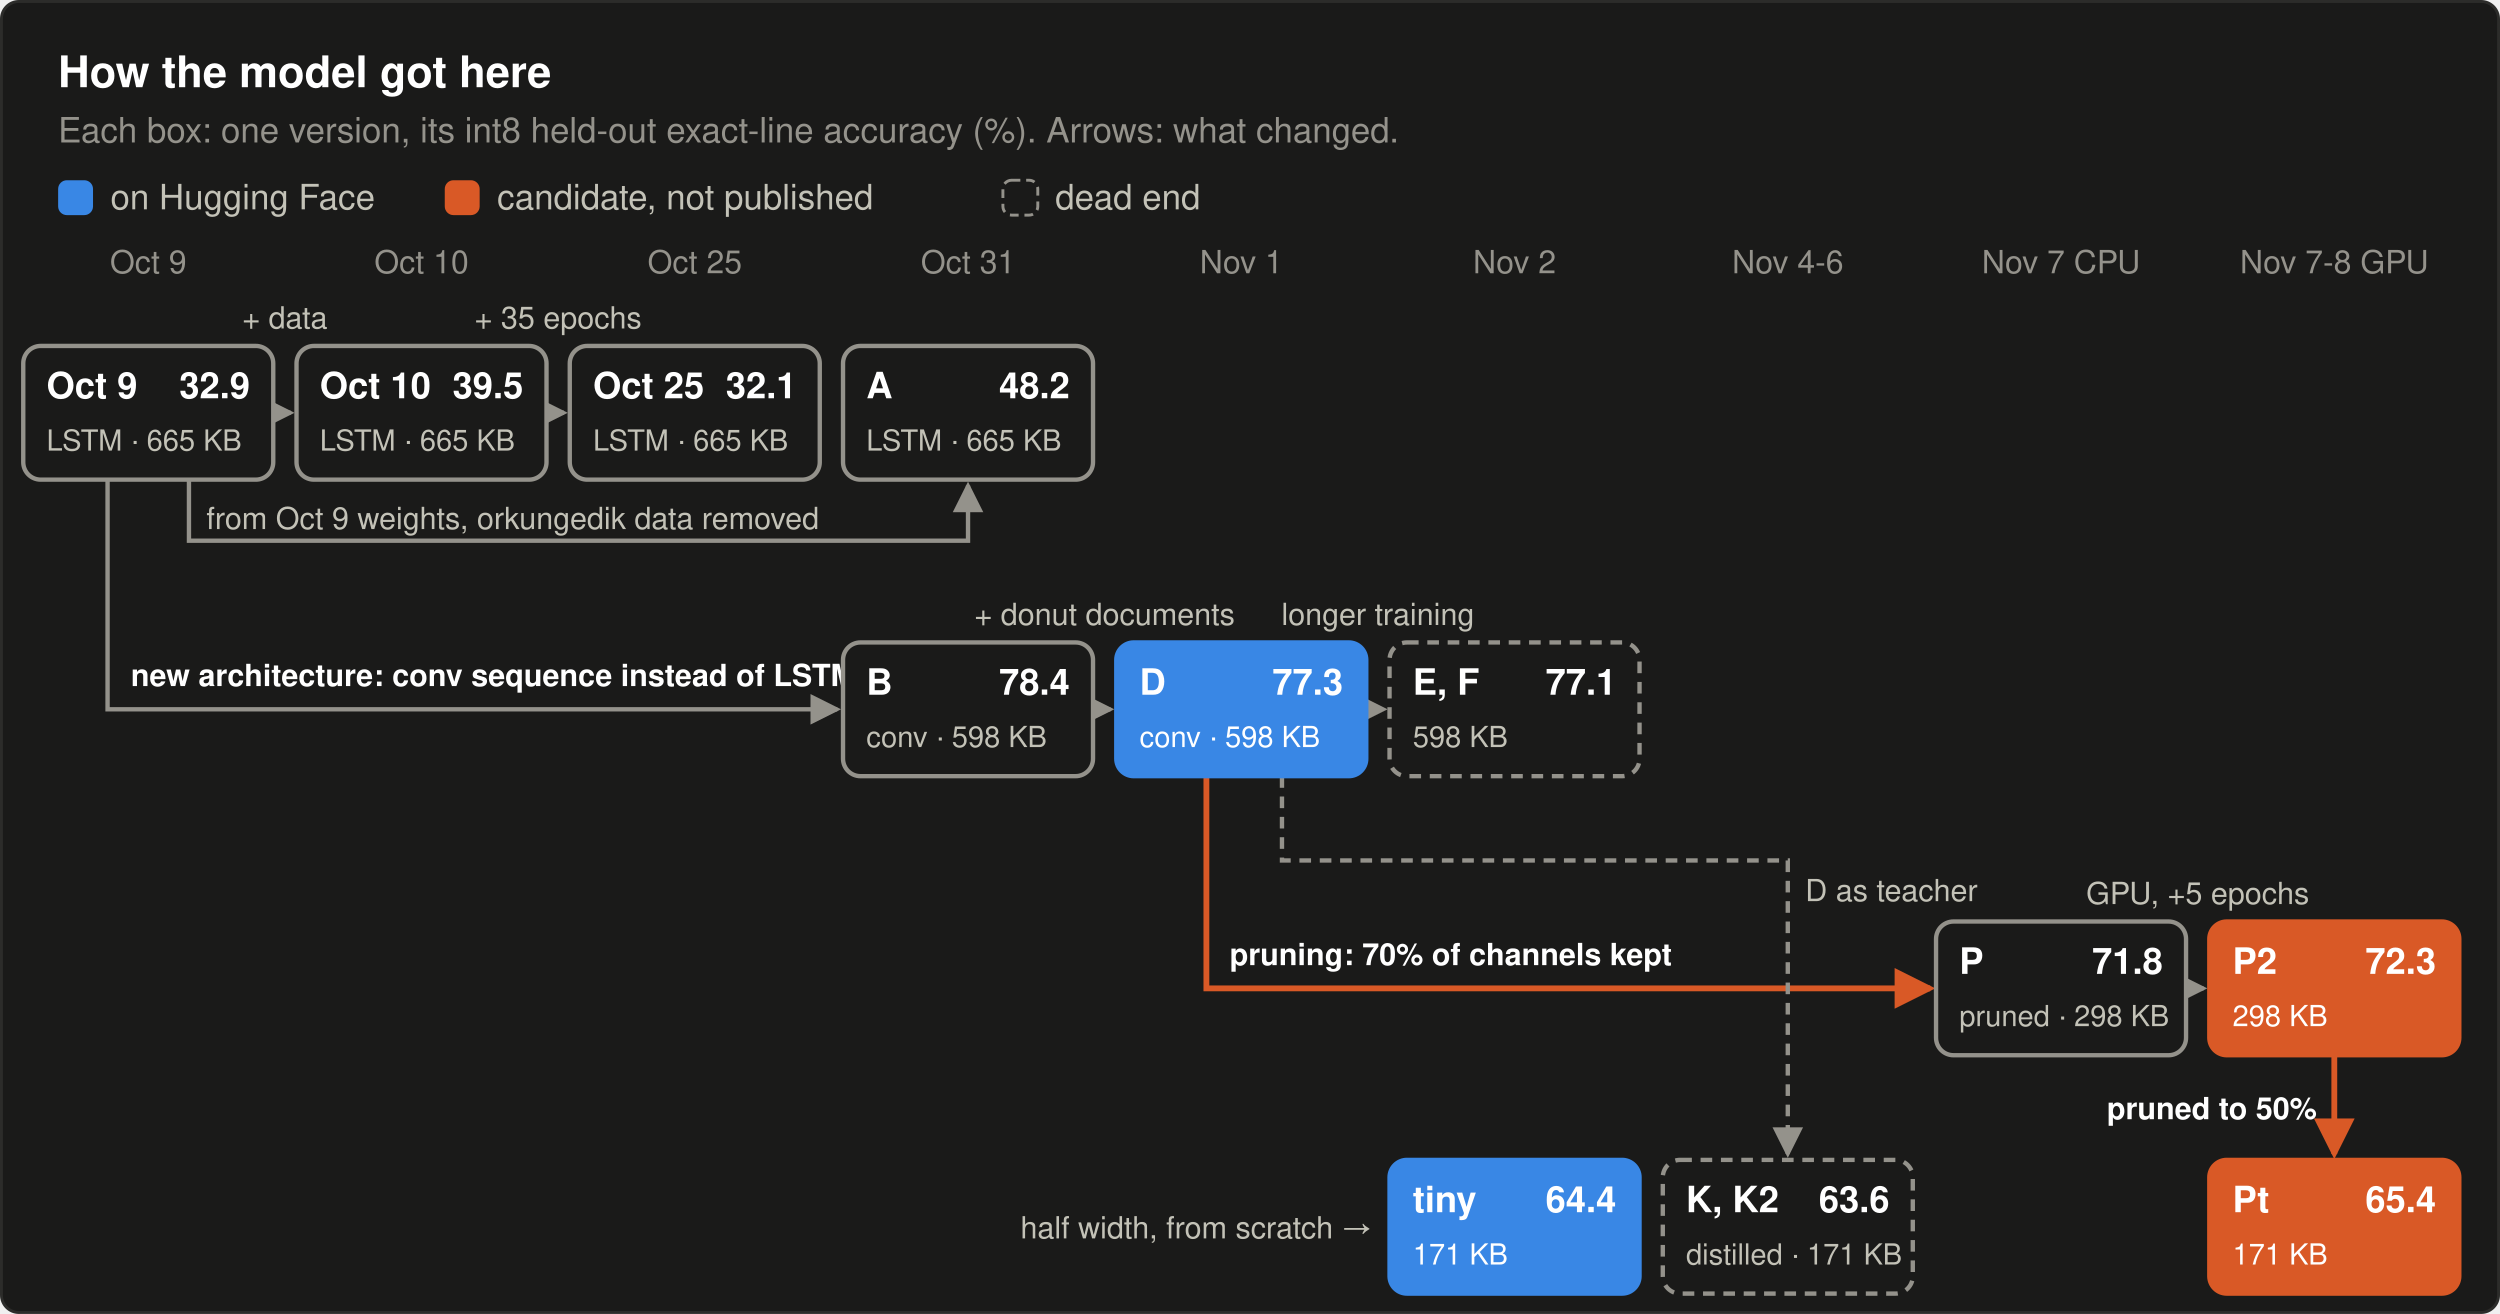
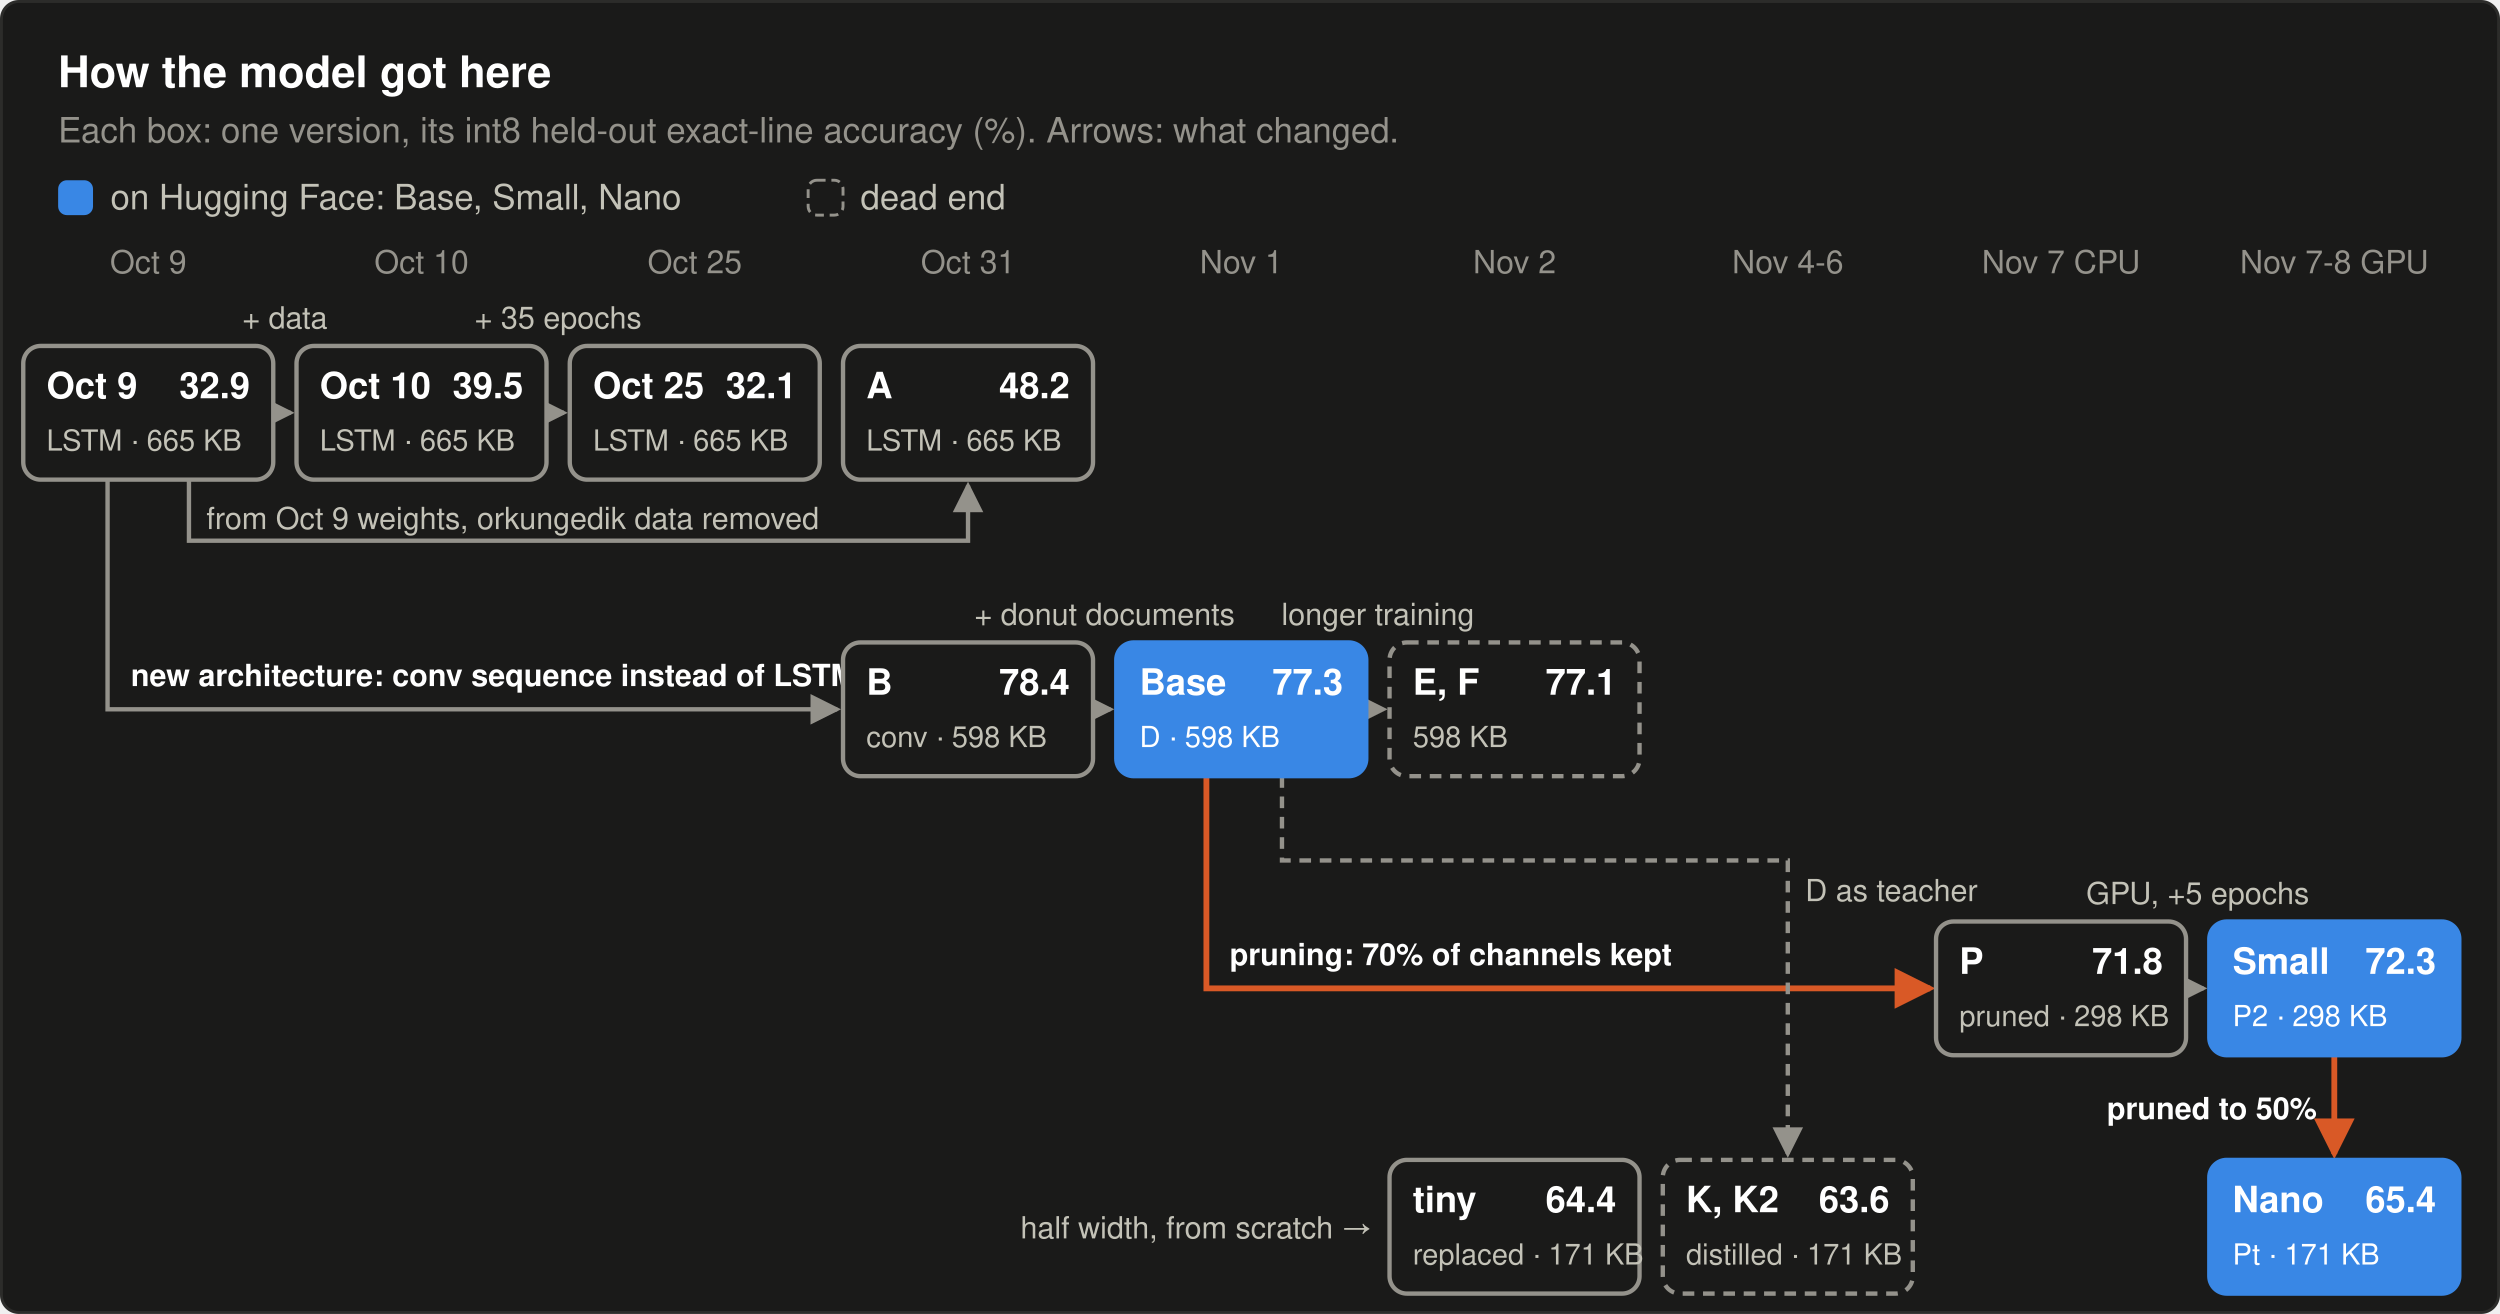
<svg xmlns="http://www.w3.org/2000/svg" viewBox="0 0 860 452" width="860" height="452" font-family="-apple-system, BlinkMacSystemFont, 'Segoe UI', Helvetica, Arial, sans-serif">
  <rect x="0.5" y="0.5" width="859" height="451" rx="6" fill="#1a1a19" stroke="#2c2c2a" />
  <text x="20" y="30" font-size="15" font-weight="600" fill="#ffffff">How the model got here</text>
  <text x="20" y="49" font-size="12" fill="#94928b">Each box: one version, its int8 held-out exact-line accuracy (%). Arrows: what changed.</text>
  <rect x="20" y="62" width="12" height="12" rx="3" fill="#3987e5" />
-   <text x="38" y="72" font-size="12" fill="#c3c2b7">on Hugging Face</text>
-   <rect x="153.0" y="62" width="12" height="12" rx="3" fill="#d95926" />
-   <text x="171.0" y="72" font-size="12" fill="#c3c2b7">candidate, not published</text>
-   <rect x="345" y="62" width="12" height="12" rx="3" fill="#1a1a19" stroke="#94928b" stroke-dasharray="3 2" />
-   <text x="363" y="72" font-size="12" fill="#c3c2b7">dead end</text>
+   <text x="38" y="72" font-size="12" fill="#c3c2b7">on Hugging Face: Base, Small, Nano</text>
+   <rect x="278" y="62" width="12" height="12" rx="3" fill="#1a1a19" stroke="#94928b" stroke-dasharray="3 2" />
+   <text x="296" y="72" font-size="12" fill="#c3c2b7">dead end</text>
  <defs>
    <marker id="a" viewBox="0 0 8 8" refX="7" refY="4" markerWidth="7" markerHeight="7" orient="auto">
      <path d="M0,0L8,4L0,8Z" fill="#94928b" />
    </marker>
    <marker id="b" viewBox="0 0 8 8" refX="7" refY="4" markerWidth="7" markerHeight="7" orient="auto">
      <path d="M0,0L8,4L0,8Z" fill="#d95926" />
    </marker>
  </defs>
  <text x="51" y="94" font-size="11" text-anchor="middle" fill="#94928b">Oct 9</text>
  <text x="145" y="94" font-size="11" text-anchor="middle" fill="#94928b">Oct 10</text>
  <text x="239" y="94" font-size="11" text-anchor="middle" fill="#94928b">Oct 25</text>
  <text x="333" y="94" font-size="11" text-anchor="middle" fill="#94928b">Oct 31</text>
  <text x="427" y="94" font-size="11" text-anchor="middle" fill="#94928b">Nov 1</text>
  <text x="521" y="94" font-size="11" text-anchor="middle" fill="#94928b">Nov 2</text>
  <text x="615" y="94" font-size="11" text-anchor="middle" fill="#94928b">Nov 4-6</text>
  <text x="709" y="94" font-size="11" text-anchor="middle" fill="#94928b">Nov 7 CPU</text>
  <text x="803" y="94" font-size="11" text-anchor="middle" fill="#94928b">Nov 7-8 GPU</text>
  <path d="M94,142 H100" fill="none" stroke="#94928b" stroke-width="1.5" marker-end="url(#a)" />
  <text x="98" y="113" font-size="10.5" text-anchor="middle" font-weight="400" fill="#c3c2b7">+ data</text>
  <path d="M188,142 H194" fill="none" stroke="#94928b" stroke-width="1.5" marker-end="url(#a)" />
  <text x="192" y="113" font-size="10.5" text-anchor="middle" font-weight="400" fill="#c3c2b7">+ 35 epochs</text>
  <path d="M65,165 V186 H333 V167" fill="none" stroke="#94928b" stroke-width="1.5" marker-end="url(#a)" />
  <text x="71" y="182" font-size="10.5" text-anchor="start" font-weight="400" fill="#c3c2b7">from Oct 9 weights, orkungedik data removed</text>
  <path d="M37,165 V244 H288" fill="none" stroke="#94928b" stroke-width="1.5" marker-end="url(#a)" />
  <text x="45" y="236" font-size="10.5" text-anchor="start" font-weight="600" fill="#ffffff">new architecture: conv sequence instead of LSTM</text>
  <path d="M376,244 H382" fill="none" stroke="#94928b" stroke-width="1.5" marker-end="url(#a)" />
  <text x="380" y="215" font-size="10.5" text-anchor="middle" font-weight="400" fill="#c3c2b7">+ donut documents</text>
  <path d="M470,244 H476" fill="none" stroke="#94928b" stroke-width="1.5" stroke-dasharray="4 3" marker-end="url(#a)" />
  <text x="474" y="215" font-size="10.5" text-anchor="middle" font-weight="400" fill="#c3c2b7">longer training</text>
  <path d="M415,267 V340 H664" fill="none" stroke="#d95926" stroke-width="2" marker-end="url(#b)" />
  <text x="423" y="332" font-size="10.5" text-anchor="start" font-weight="600" fill="#ffffff">pruning: 70% of channels kept</text>
  <path d="M752,340 H758" fill="none" stroke="#94928b" stroke-width="1.5" marker-end="url(#a)" />
  <text x="756" y="311" font-size="10.5" text-anchor="middle" font-weight="400" fill="#c3c2b7">GPU, +5 epochs</text>
  <path d="M441,267 V296 H615 V397" fill="none" stroke="#94928b" stroke-width="1.5" stroke-dasharray="4 3" marker-end="url(#a)" />
  <text x="621" y="310" font-size="10.5" text-anchor="start" font-weight="400" fill="#c3c2b7">D as teacher</text>
  <text x="472" y="426" font-size="10.5" text-anchor="end" font-weight="400" fill="#c3c2b7">half width, from scratch →</text>
  <path d="M803,363 V397" fill="none" stroke="#d95926" stroke-width="2" marker-end="url(#b)" />
  <text x="797" y="385" font-size="10.5" text-anchor="end" font-weight="600" fill="#ffffff">pruned to 50%</text>
  <g>
    <rect x="8" y="119" width="86" height="46" rx="6" fill="#1a1a19" stroke="#94928b" stroke-width="1.5" />
    <text x="16" y="137" font-size="12.5" font-weight="600" fill="#ffffff">Oct 9</text>
    <text x="86" y="137" font-size="12.5" font-weight="600" text-anchor="end" fill="#ffffff">32.9</text>
    <text x="16" y="155" font-size="10" fill="#c3c2b7">LSTM · 665 KB</text>
  </g>
  <g>
    <rect x="102" y="119" width="86" height="46" rx="6" fill="#1a1a19" stroke="#94928b" stroke-width="1.5" />
    <text x="110" y="137" font-size="12.5" font-weight="600" fill="#ffffff">Oct 10</text>
    <text x="180" y="137" font-size="12.5" font-weight="600" text-anchor="end" fill="#ffffff">39.5</text>
    <text x="110" y="155" font-size="10" fill="#c3c2b7">LSTM · 665 KB</text>
  </g>
  <g>
    <rect x="196" y="119" width="86" height="46" rx="6" fill="#1a1a19" stroke="#94928b" stroke-width="1.5" />
    <text x="204" y="137" font-size="12.5" font-weight="600" fill="#ffffff">Oct 25</text>
    <text x="274" y="137" font-size="12.5" font-weight="600" text-anchor="end" fill="#ffffff">32.1</text>
    <text x="204" y="155" font-size="10" fill="#c3c2b7">LSTM · 665 KB</text>
  </g>
  <g>
    <rect x="290" y="119" width="86" height="46" rx="6" fill="#1a1a19" stroke="#94928b" stroke-width="1.5" />
    <text x="298" y="137" font-size="12.5" font-weight="600" fill="#ffffff">A</text>
    <text x="368" y="137" font-size="12.5" font-weight="600" text-anchor="end" fill="#ffffff">48.2</text>
    <text x="298" y="155" font-size="10" fill="#c3c2b7">LSTM · 665 KB</text>
  </g>
  <g>
    <rect x="290" y="221" width="86" height="46" rx="6" fill="#1a1a19" stroke="#94928b" stroke-width="1.5" />
    <text x="298" y="239" font-size="12.5" font-weight="600" fill="#ffffff">B</text>
    <text x="368" y="239" font-size="12.5" font-weight="600" text-anchor="end" fill="#ffffff">78.4</text>
    <text x="298" y="257" font-size="10" fill="#c3c2b7">conv · 598 KB</text>
  </g>
  <g>
    <rect x="384" y="221" width="86" height="46" rx="6" fill="#3987e5" stroke="#3987e5" stroke-width="1.5" />
-     <text x="392" y="239" font-size="12.5" font-weight="600" fill="#ffffff">D</text>
+     <text x="392" y="239" font-size="12.5" font-weight="600" fill="#ffffff">Base</text>
    <text x="462" y="239" font-size="12.5" font-weight="600" text-anchor="end" fill="#ffffff">77.3</text>
-     <text x="392" y="257" font-size="10" fill="#ffffff">conv · 598 KB</text>
+     <text x="392" y="257" font-size="10" fill="#ffffff">D · 598 KB</text>
  </g>
  <g>
    <rect x="478" y="221" width="86" height="46" rx="6" fill="#1a1a19" stroke="#94928b" stroke-width="1.5" stroke-dasharray="4 3" />
    <text x="486" y="239" font-size="12.5" font-weight="600" fill="#ffffff">E, F</text>
    <text x="556" y="239" font-size="12.5" font-weight="600" text-anchor="end" fill="#ffffff">77.1</text>
    <text x="486" y="257" font-size="10" fill="#c3c2b7">598 KB</text>
  </g>
  <g>
    <rect x="666" y="317" width="86" height="46" rx="6" fill="#1a1a19" stroke="#94928b" stroke-width="1.5" />
    <text x="674" y="335" font-size="12.5" font-weight="600" fill="#ffffff">P</text>
    <text x="744" y="335" font-size="12.5" font-weight="600" text-anchor="end" fill="#ffffff">71.8</text>
    <text x="674" y="353" font-size="10" fill="#c3c2b7">pruned · 298 KB</text>
  </g>
  <g>
-     <rect x="760" y="317" width="86" height="46" rx="6" fill="#d95926" stroke="#d95926" stroke-width="1.5" />
-     <text x="768" y="335" font-size="12.5" font-weight="600" fill="#ffffff">P2</text>
+     <rect x="760" y="317" width="86" height="46" rx="6" fill="#3987e5" stroke="#3987e5" stroke-width="1.5" />
+     <text x="768" y="335" font-size="12.5" font-weight="600" fill="#ffffff">Small</text>
    <text x="838" y="335" font-size="12.5" font-weight="600" text-anchor="end" fill="#ffffff">72.3</text>
-     <text x="768" y="353" font-size="10" fill="#ffffff">298 KB</text>
+     <text x="768" y="353" font-size="10" fill="#ffffff">P2 · 298 KB</text>
  </g>
  <g>
-     <rect x="478" y="399" width="86" height="46" rx="6" fill="#3987e5" stroke="#3987e5" stroke-width="1.5" />
+     <rect x="478" y="399" width="86" height="46" rx="6" fill="#1a1a19" stroke="#94928b" stroke-width="1.5" />
    <text x="486" y="417" font-size="12.5" font-weight="600" fill="#ffffff">tiny</text>
    <text x="556" y="417" font-size="12.5" font-weight="600" text-anchor="end" fill="#ffffff">64.4</text>
-     <text x="486" y="435" font-size="10" fill="#ffffff">171 KB</text>
+     <text x="486" y="435" font-size="10" fill="#c3c2b7">replaced · 171 KB</text>
  </g>
  <g>
    <rect x="572" y="399" width="86" height="46" rx="6" fill="#1a1a19" stroke="#94928b" stroke-width="1.5" stroke-dasharray="4 3" />
    <text x="580" y="417" font-size="12.5" font-weight="600" fill="#ffffff">K, K2</text>
    <text x="650" y="417" font-size="12.5" font-weight="600" text-anchor="end" fill="#ffffff">63.6</text>
    <text x="580" y="435" font-size="10" fill="#c3c2b7">distilled · 171 KB</text>
  </g>
  <g>
-     <rect x="760" y="399" width="86" height="46" rx="6" fill="#d95926" stroke="#d95926" stroke-width="1.5" />
-     <text x="768" y="417" font-size="12.5" font-weight="600" fill="#ffffff">Pt</text>
+     <rect x="760" y="399" width="86" height="46" rx="6" fill="#3987e5" stroke="#3987e5" stroke-width="1.5" />
+     <text x="768" y="417" font-size="12.5" font-weight="600" fill="#ffffff">Nano</text>
    <text x="838" y="417" font-size="12.5" font-weight="600" text-anchor="end" fill="#ffffff">65.4</text>
-     <text x="768" y="435" font-size="10" fill="#ffffff">171 KB</text>
+     <text x="768" y="435" font-size="10" fill="#ffffff">Pt · 171 KB</text>
  </g>
</svg>
